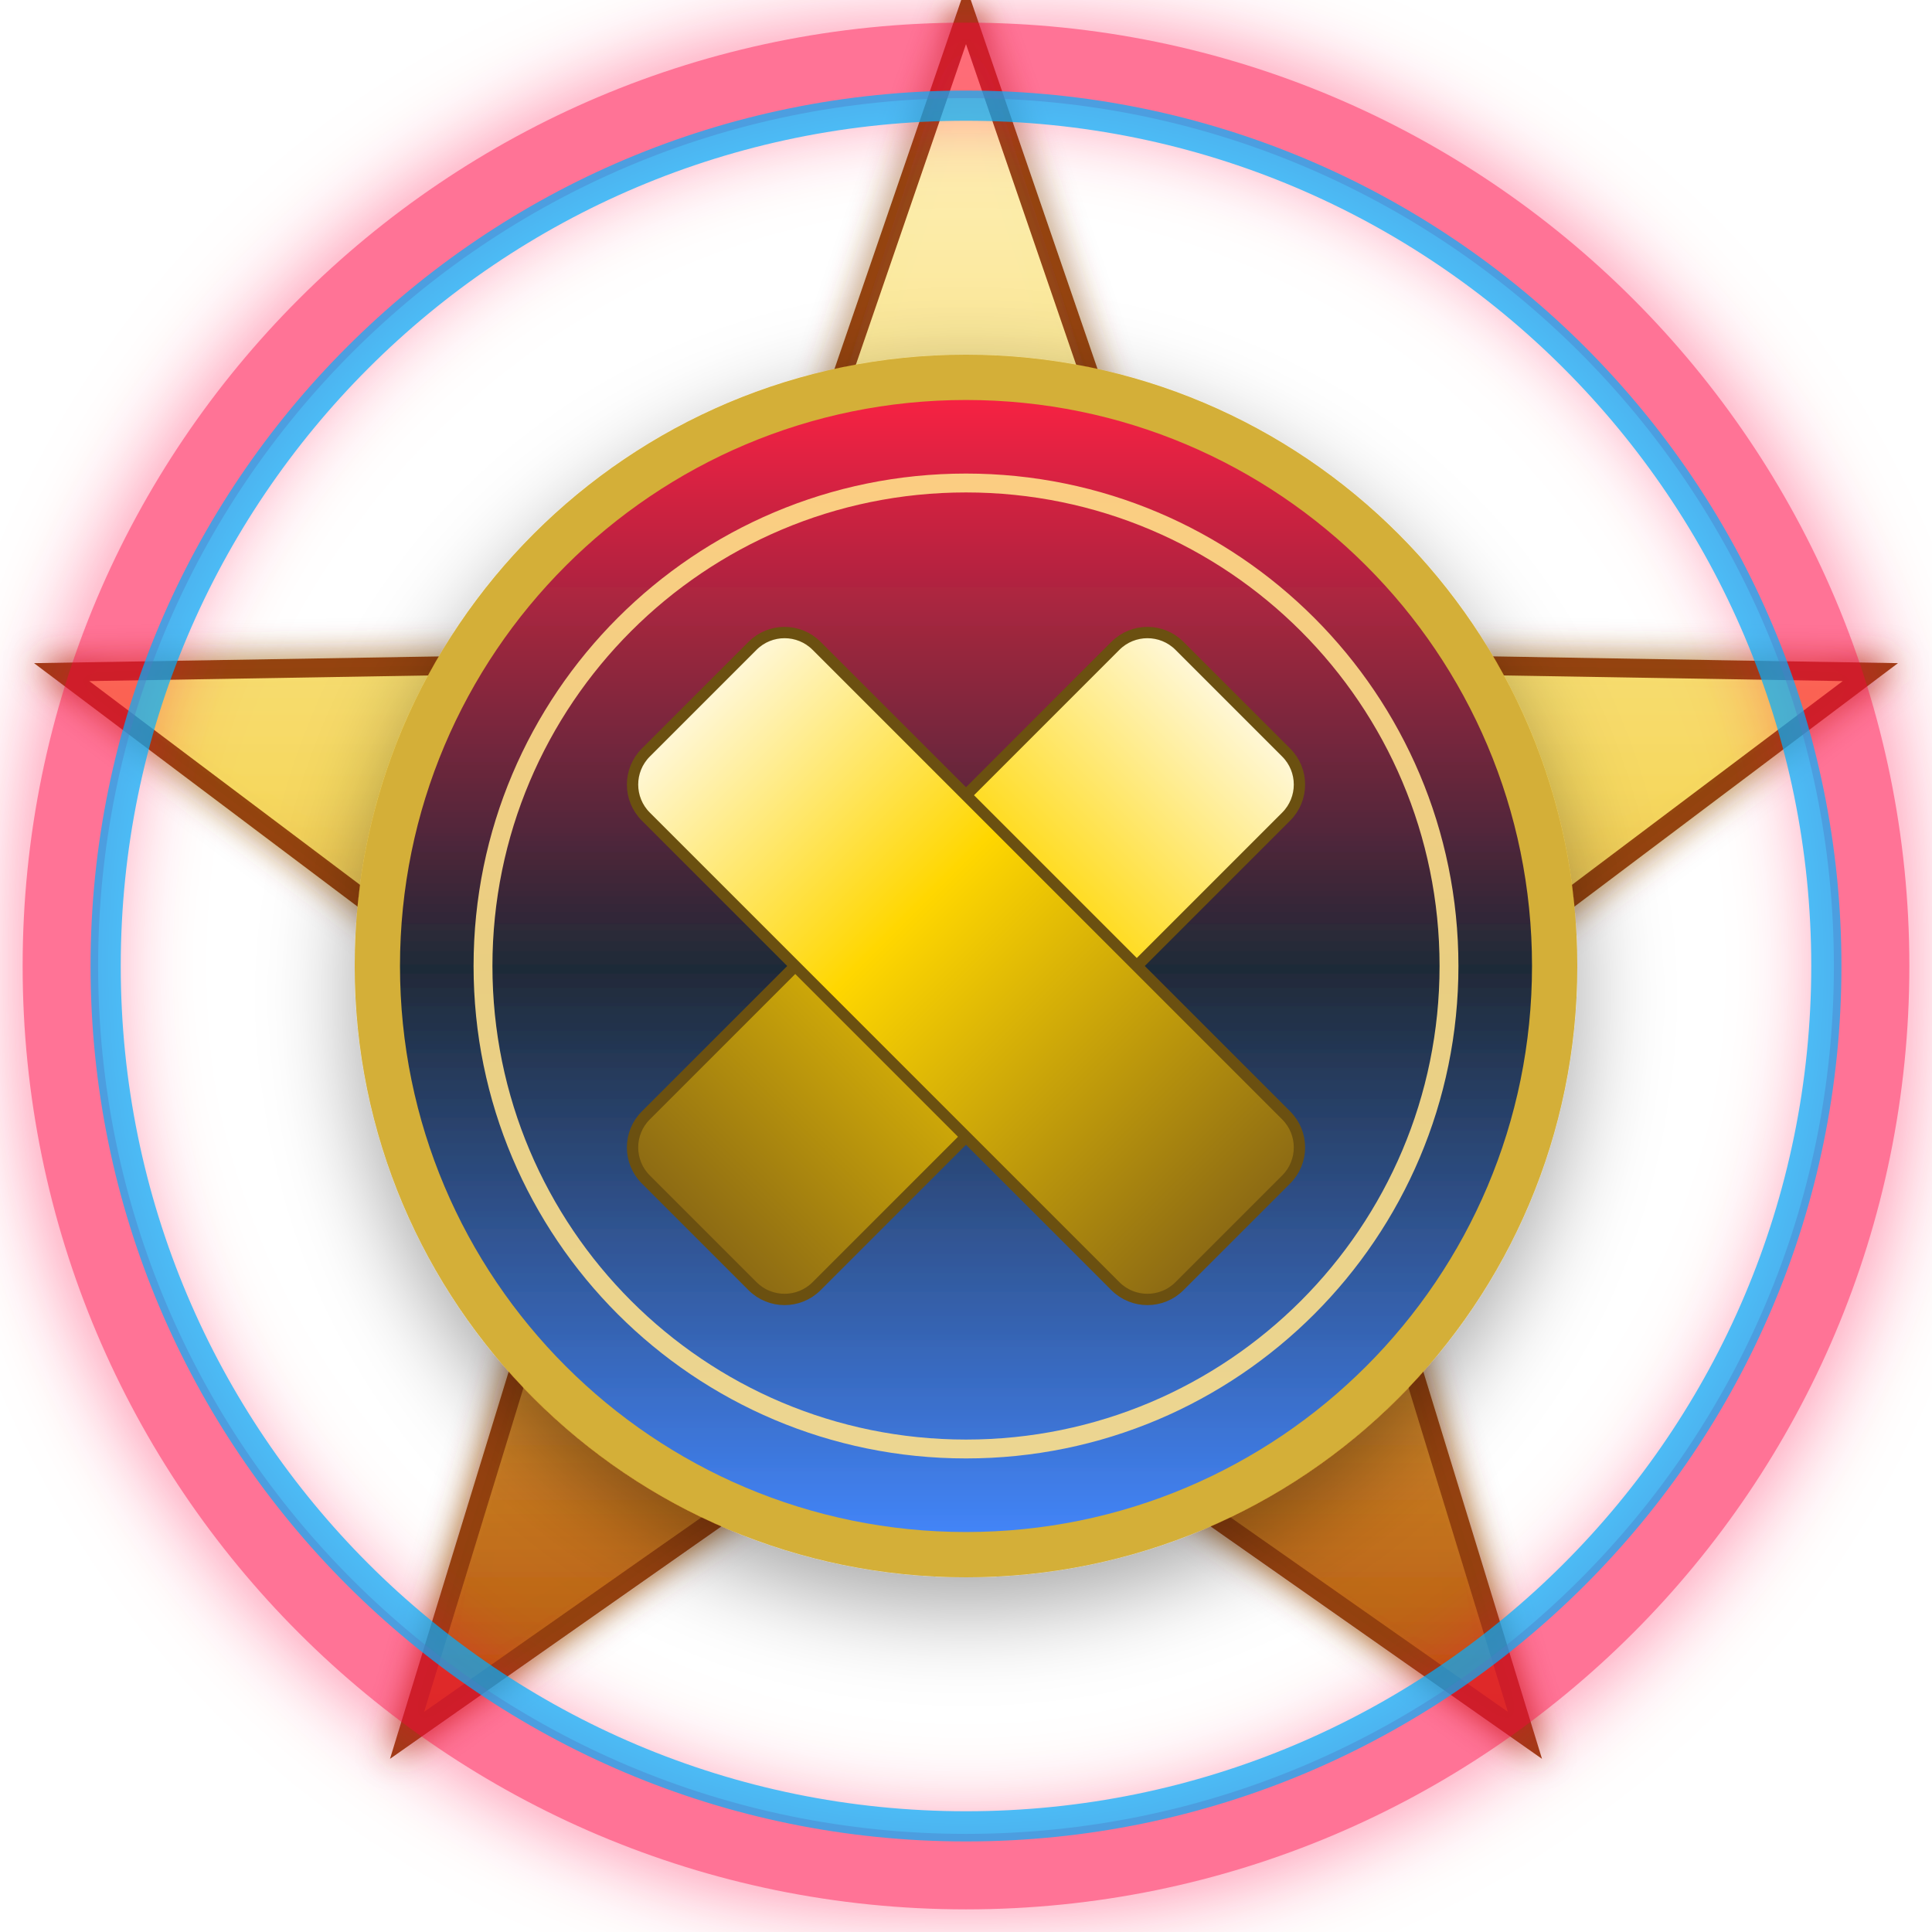
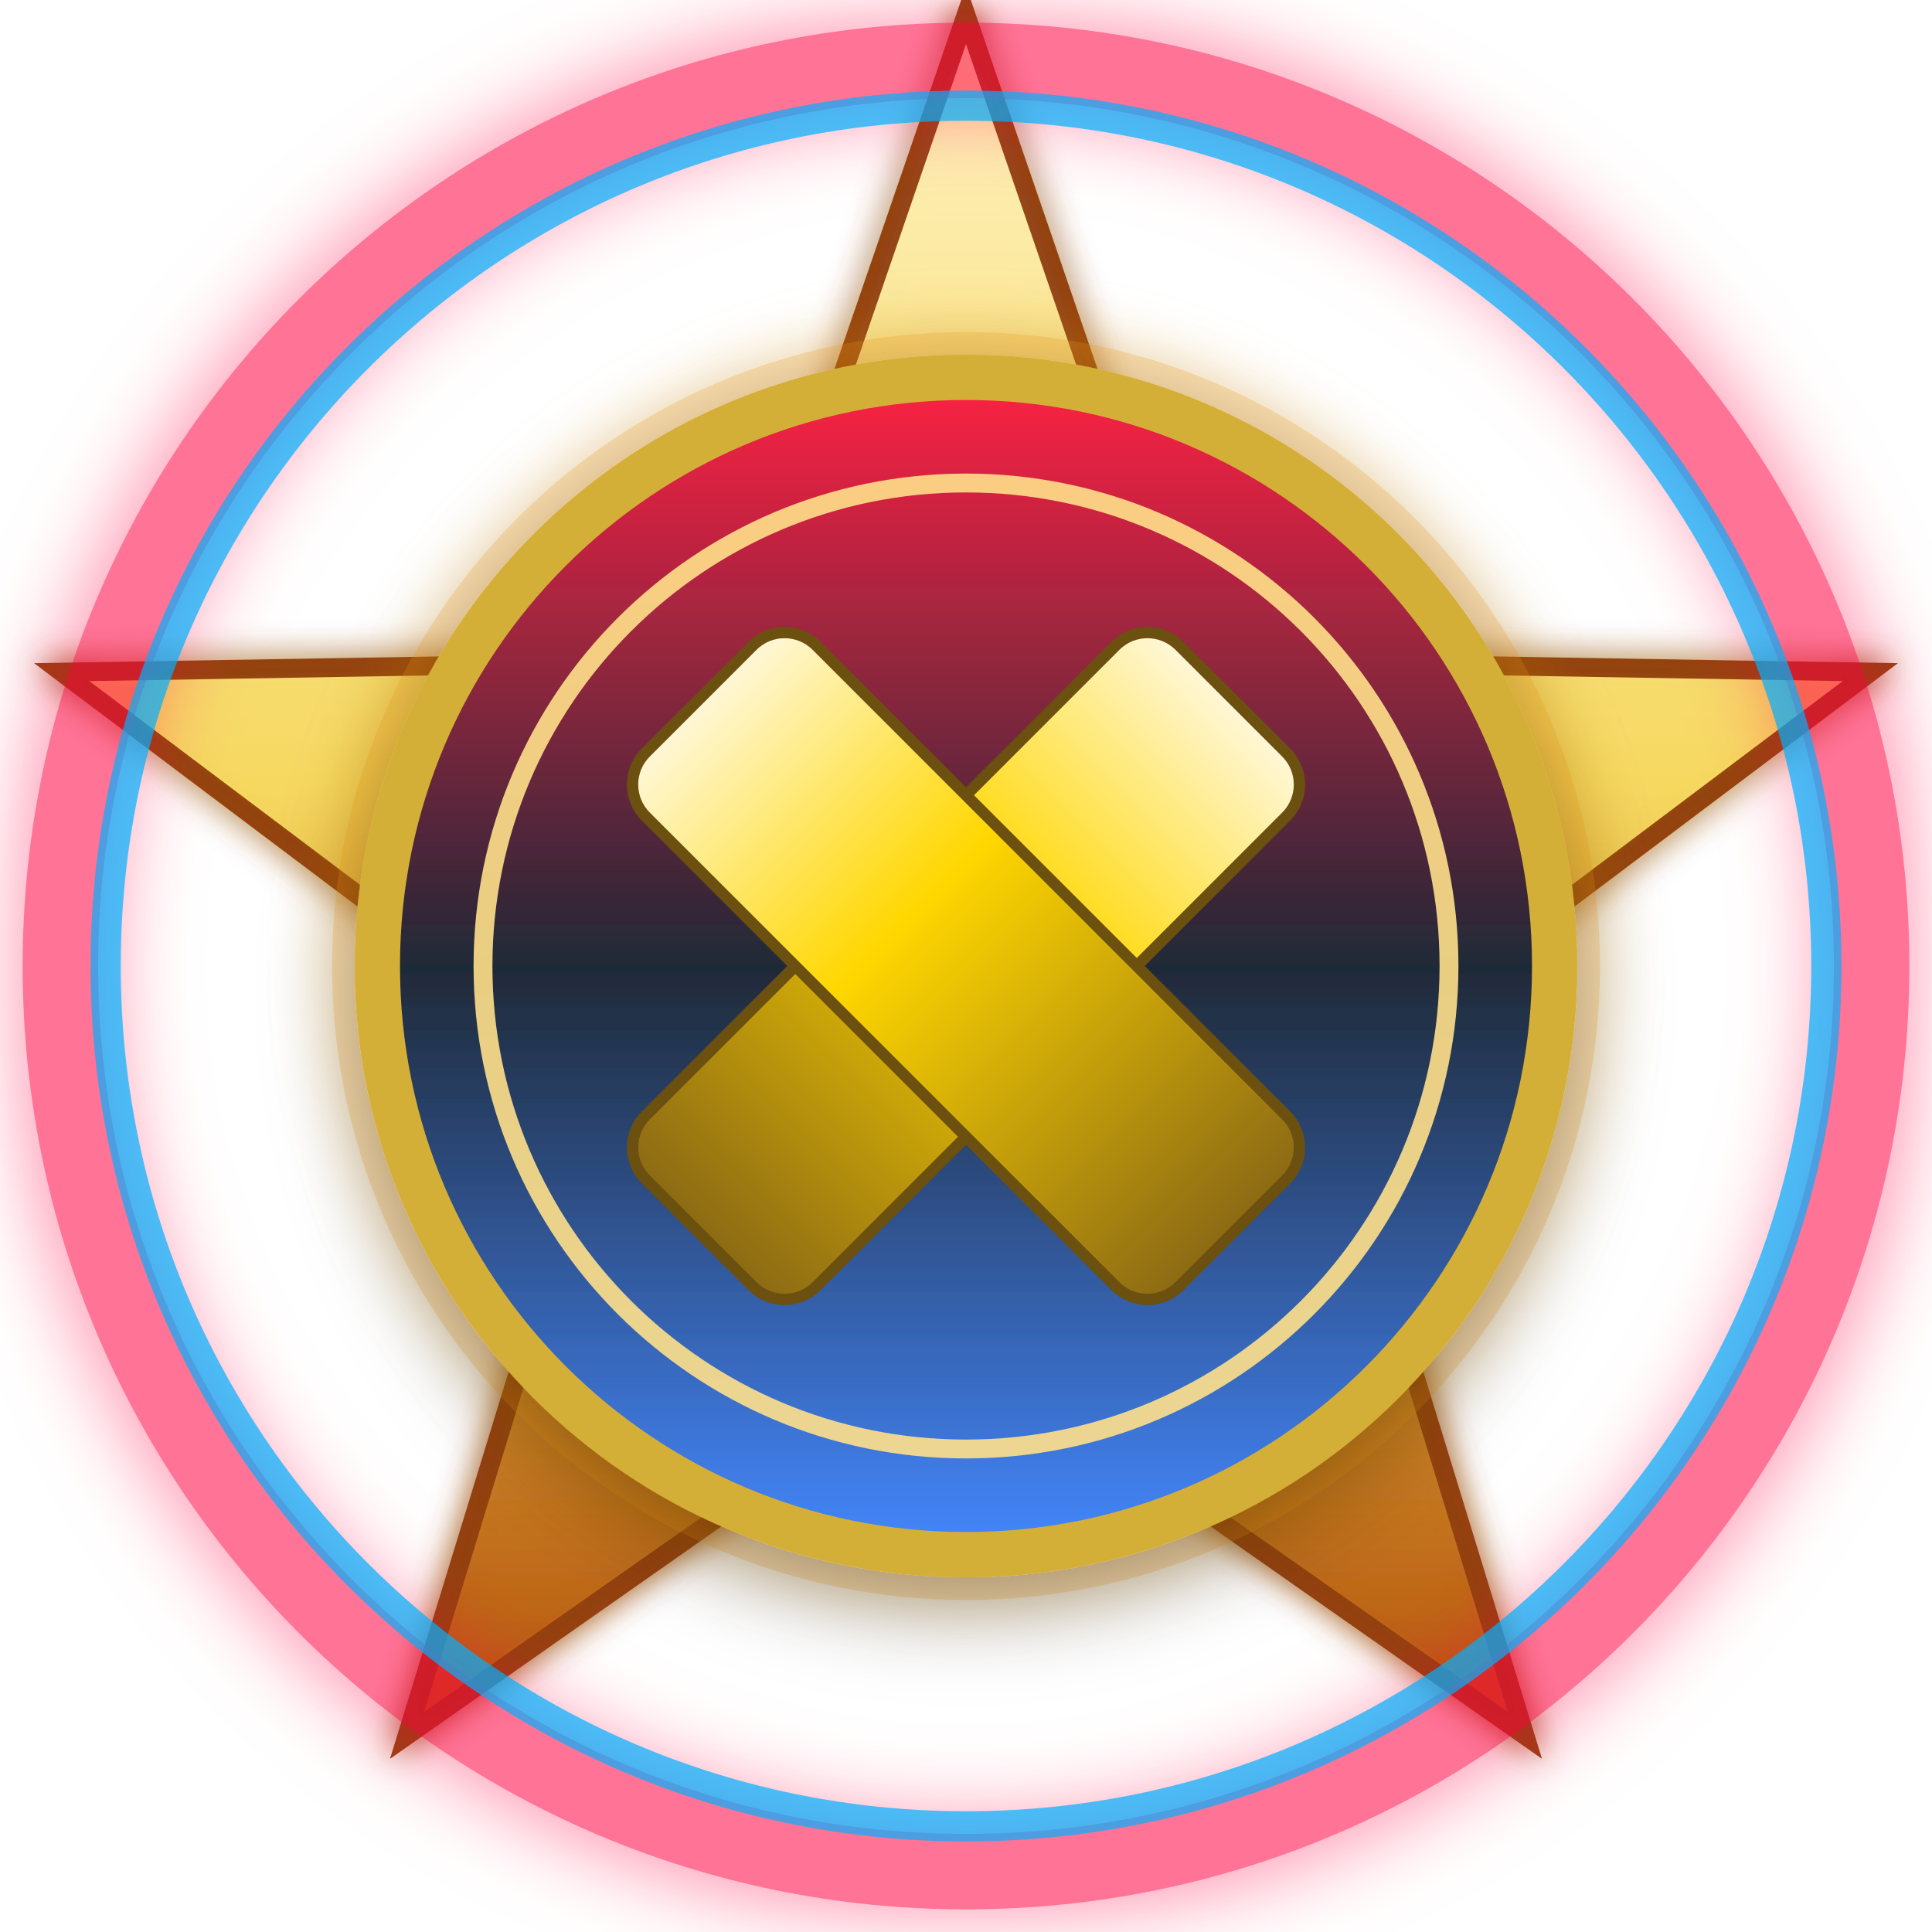
<svg xmlns="http://www.w3.org/2000/svg" width="256" height="256" viewBox="0 0 256 256" role="img" aria-label="PRO X badge">
  <defs>
    <linearGradient id="g" x1="0" y1="0" x2="0" y2="1">
      <stop offset="0%" stop-color="#ff2244">
        <animate attributeName="stop-color" values="#ff2244;#22ff66;#4488ff;#ff2244" dur="2.8s" repeatCount="indefinite" />
      </stop>
      <stop offset="50%" stop-color="#1F2937">
        <animate attributeName="stop-color" values="#2a1020;#102a18;#101828;#2a1020" dur="2.8s" repeatCount="indefinite" />
      </stop>
      <stop offset="100%" stop-color="#4488ff">
        <animate attributeName="stop-color" values="#4488ff;#ff2244;#22ff66;#4488ff" dur="2.8s" repeatCount="indefinite" />
      </stop>
    </linearGradient>
    <linearGradient id="xFill" x1="0" y1="0" x2="0" y2="1">
      <stop offset="0%" stop-color="#FFF8DC" />
      <stop offset="40%" stop-color="#FFD700" />
      <stop offset="100%" stop-color="#8B6914" />
    </linearGradient>
    <filter id="rainbowGlow" x="-60%" y="-60%" width="220%" height="220%">
      <feGaussianBlur stdDeviation="6" result="blur" />
+       <feMerge>
+         <feMergeNode in="blur" />
+         <feMergeNode in="SourceGraphic" />
+       </feMerge>
+     </filter>
+     <filter id="glow" x="-50%" y="-50%" width="200%" height="200%">
+       <feGaussianBlur in="SourceGraphic" stdDeviation="4" result="blur" />
      <feMerge>
        <feMergeNode in="blur" />
        <feMergeNode in="SourceGraphic" />
      </feMerge>
    </filter>
    <linearGradient id="starMetal" x1="0" y1="0" x2="0" y2="1">
      <stop offset="0%" stop-color="#FFF3C4" />
      <stop offset="45%" stop-color="#F6D860" />
      <stop offset="100%" stop-color="#B45309" />
    </linearGradient>
    <filter id="starGlow" x="-30%" y="-30%" width="160%" height="160%">
      <feGaussianBlur stdDeviation="2.2" result="b" />
      <feMerge>
        <feMergeNode in="b" />
        <feMergeNode in="SourceGraphic" />
      </feMerge>
    </filter>
    <filter id="shadow" x="-40%" y="-40%" width="180%" height="180%">
      <feDropShadow dx="0" dy="4" stdDeviation="6" flood-opacity="0.35" />
    </filter>
  </defs>
  <rect width="256" height="256" fill="none" />
  <g filter="url(#starGlow)">
    <g>
      <animateTransform attributeName="transform" type="rotate" values="0 128 128;360 128 128" dur="10s" repeatCount="indefinite" />
      <polygon points="128.00,2.00 157.39,87.55 247.83,89.06 175.55,143.45 202.06,229.94 128.00,178.00 53.94,229.94 80.45,143.45 8.17,89.06 98.61,87.55" fill="url(#starMetal)" stroke="#92400E" stroke-width="2.5" opacity="0.98" />
    </g>
  </g>
  <circle cx="128" cy="128" r="120" fill="none" stroke="#ff0040" stroke-width="10" opacity="0.55" filter="url(#rainbowGlow)">
    <animate attributeName="stroke" values="#ff0040;#ff8c00;#ffee00;#00c853;#00b0ff;#7c4dff;#ff0040" dur="3.2s" repeatCount="indefinite" />
    <animate attributeName="opacity" values="0.35;0.9;0.35" dur="1.1s" repeatCount="indefinite" />
  </circle>
  <circle cx="128" cy="128" r="114" fill="none" stroke="#00b0ff" stroke-width="4" opacity="0.7">
    <animate attributeName="stroke" values="#00b0ff;#7c4dff;#ff0040;#ff8c00;#ffee00;#00c853;#00b0ff" dur="3.2s" repeatCount="indefinite" />
  </circle>
+   <circle cx="128" cy="128" r="81" fill="none" stroke="#F59E0B" stroke-width="6" opacity="0.35" filter="url(#glow)">
+     <animate attributeName="opacity" values="0.2;0.75;0.2" dur="2.4s" repeatCount="indefinite" />
+     <animate attributeName="r" values="81;112;81" dur="2.4s" repeatCount="indefinite" />
+   </circle>
+   <circle cx="128" cy="128" r="76" fill="none" stroke="#FBBF24" stroke-width="3" opacity="0.5">
+     <animate attributeName="opacity" values="0.25;0.85;0.25" dur="2.4s" begin="0.3s" repeatCount="indefinite" />
+     <animate attributeName="r" values="76;107;76" dur="2.4s" begin="0.3s" repeatCount="indefinite" />
+   </circle>
  <g filter="url(#shadow)">
    <circle cx="128" cy="128" r="78" fill="url(#g)" stroke="#D4AF37" stroke-width="6" />
    <circle cx="128" cy="128" r="64" fill="none" stroke="#FFE08A" stroke-width="2.5" opacity="0.9" />
  </g>
  <g>
    <rect x="112" y="78" width="32" height="100" rx="6" fill="url(#xFill)" stroke="#6B5010" stroke-width="1.5" transform="rotate(45 128 128)" />
    <rect x="112" y="78" width="32" height="100" rx="6" fill="url(#xFill)" stroke="#6B5010" stroke-width="1.5" transform="rotate(-45 128 128)" />
  </g>
</svg>
